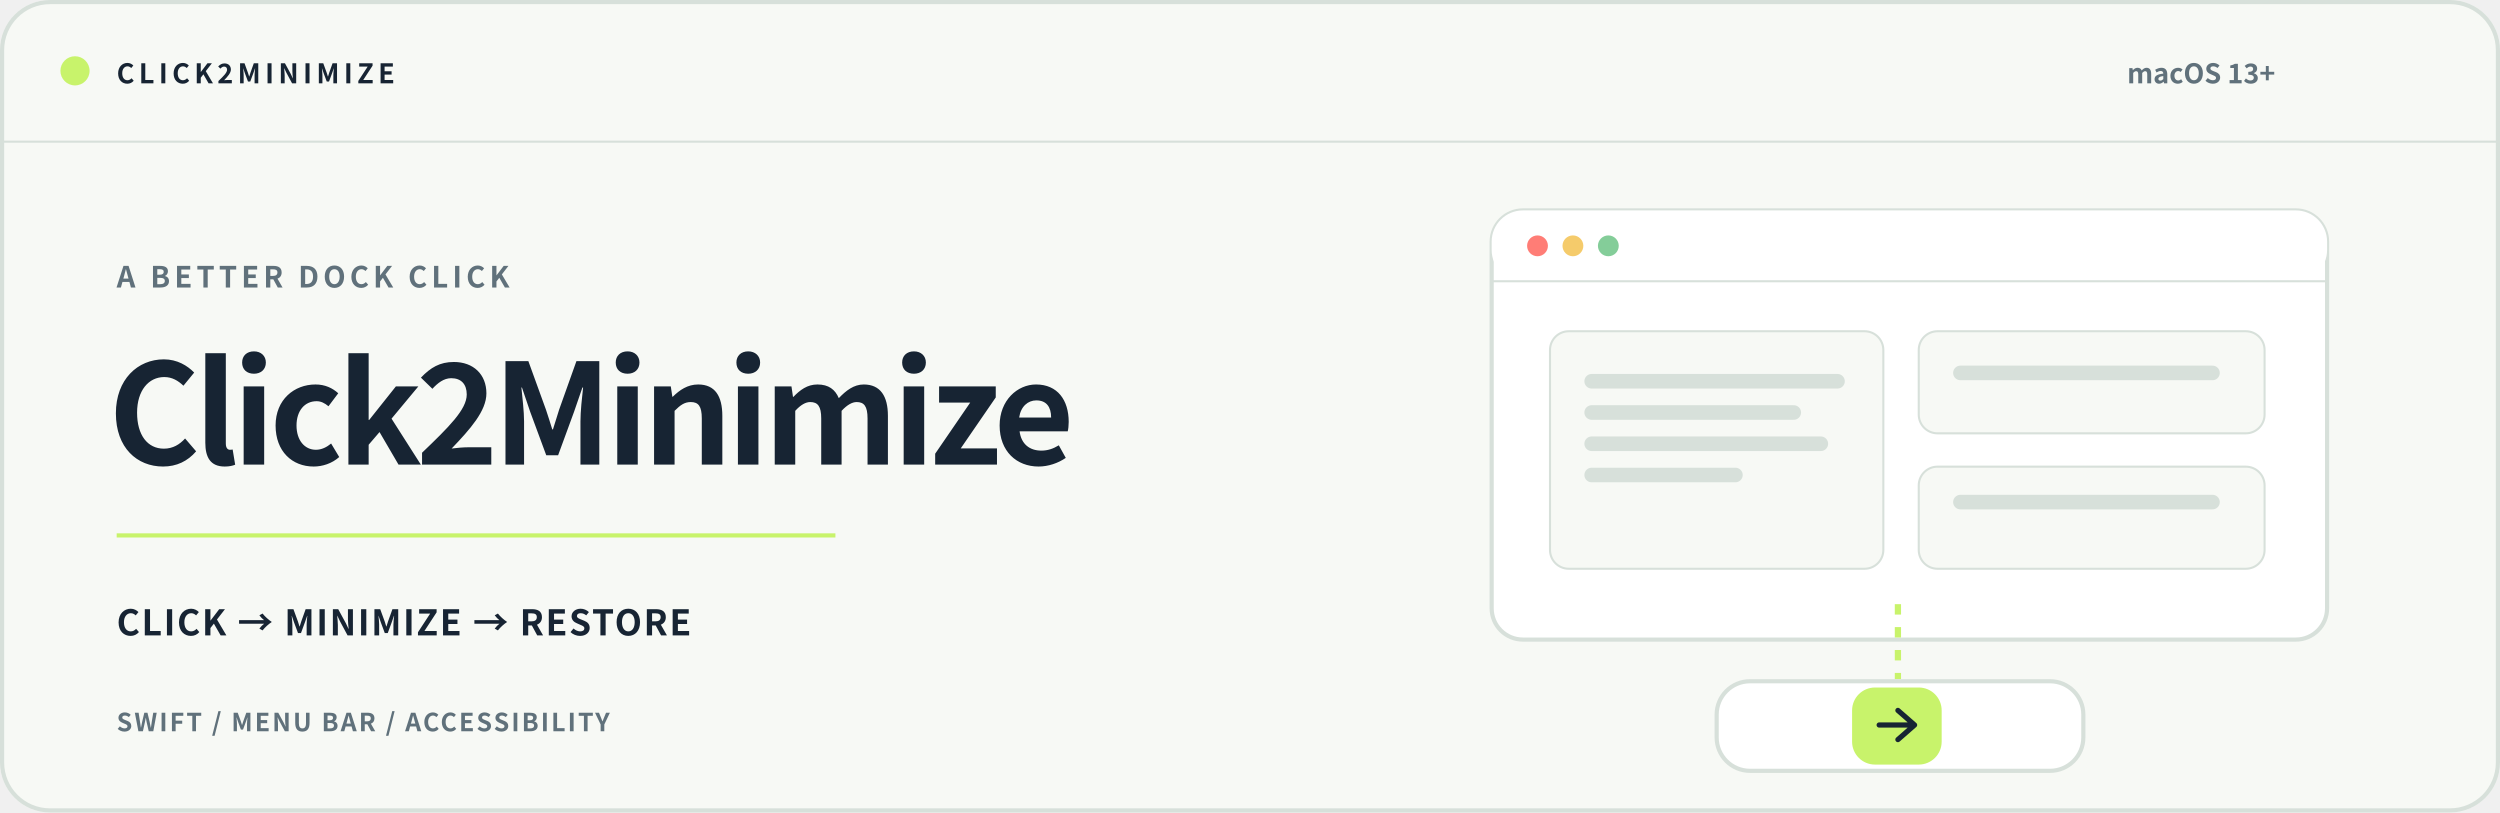
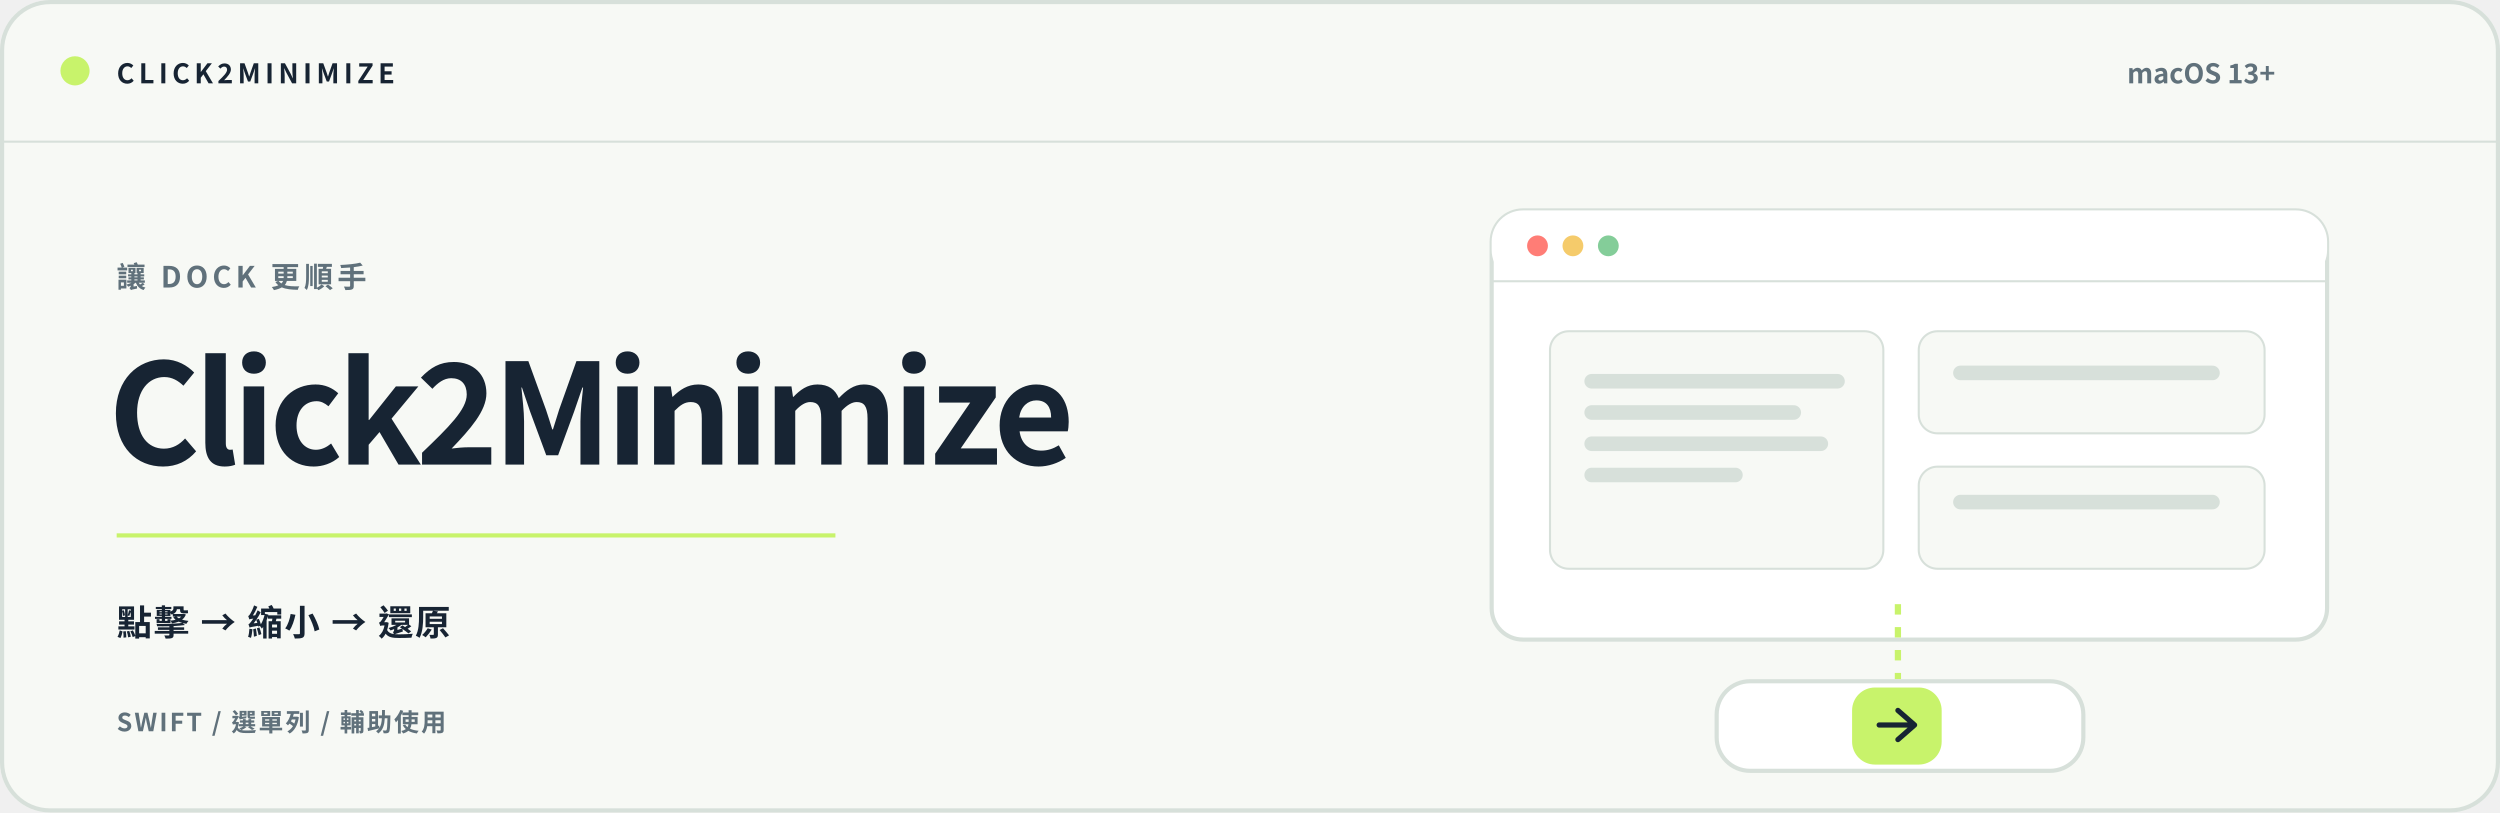
<svg xmlns="http://www.w3.org/2000/svg" width="1200" height="390" viewBox="0 0 1200 390" role="img" aria-labelledby="title desc">
  <rect width="1200" height="390" rx="24" fill="#F7F9F5" />
  <rect x="1" y="1" width="1198" height="388" rx="23" fill="none" stroke="#D7E0DA" stroke-width="2" />
  <path d="M0 68H1200" stroke="#D7E0DA" />
  <circle cx="36" cy="34" r="7" fill="#C8F36B" />
  <text x="56" y="40" fill="#172433" font-size="13" font-weight="750" font-family="-apple-system, BlinkMacSystemFont, 'SF Pro Display', 'PingFang TC', 'Noto Sans CJK TC', Arial, sans-serif" letter-spacing="2.1">CLICK2MINIMIZE</text>
  <text x="1021" y="40" fill="#60717B" font-size="13" font-weight="650" font-family="-apple-system, BlinkMacSystemFont, 'SF Pro Display', 'PingFang TC', 'Noto Sans CJK TC', Arial, sans-serif">macOS 13+</text>
-   <text x="56" y="138" fill="#60717B" font-size="14" font-weight="700" font-family="-apple-system, BlinkMacSystemFont, 'SF Pro Display', 'PingFang TC', 'Noto Sans CJK TC', Arial, sans-serif" letter-spacing="2">A BETTER DOCK CLICK</text>
+   <text x="56" y="138" fill="#60717B" font-size="14" font-weight="700" font-family="-apple-system, BlinkMacSystemFont, 'SF Pro Display', 'PingFang TC', 'Noto Sans CJK TC', Arial, sans-serif" letter-spacing="2">讓 DOCK 更順手</text>
  <text x="52" y="223" fill="#172433" font-size="67" font-weight="780" font-family="-apple-system, BlinkMacSystemFont, 'SF Pro Display', 'PingFang TC', 'Noto Sans CJK TC', Arial, sans-serif" letter-spacing="-2.7">Click2Minimize</text>
  <rect x="56" y="256" width="345" height="2" fill="#C8F36B" />
-   <text x="56" y="305" fill="#172433" font-size="17" font-weight="680" font-family="-apple-system, BlinkMacSystemFont, 'SF Pro Display', 'PingFang TC', 'Noto Sans CJK TC', Arial, sans-serif" letter-spacing=".8">CLICK  →  MINIMIZE  →  RESTORE</text>
-   <text x="56" y="351" fill="#60717B" font-size="12" font-weight="650" font-family="-apple-system, BlinkMacSystemFont, 'SF Pro Display', 'PingFang TC', 'Noto Sans CJK TC', Arial, sans-serif" letter-spacing="1">SWIFT  /  MENU BAR  /  ACCESSIBILITY</text>
+   <text x="56" y="305" fill="#172433" font-size="17" font-weight="680" font-family="-apple-system, BlinkMacSystemFont, 'SF Pro Display', 'PingFang TC', 'Noto Sans CJK TC', Arial, sans-serif" letter-spacing=".8">點擊  →  縮小  →  還原</text>
+   <text x="56" y="351" fill="#60717B" font-size="12" font-weight="650" font-family="-apple-system, BlinkMacSystemFont, 'SF Pro Display', 'PingFang TC', 'Noto Sans CJK TC', Arial, sans-serif" letter-spacing="1">SWIFT  /  選單列  /  輔助使用</text>
  <rect x="716" y="101" width="401" height="206" rx="15" fill="#FFFFFF" stroke="#D7E0DA" stroke-width="2" />
  <rect x="716" y="101" width="401" height="34" rx="15" fill="#FFFFFF" />
  <path d="M716 135H1117" stroke="#D7E0DA" />
  <circle cx="738" cy="118" r="5" fill="#FF7D76" />
  <circle cx="755" cy="118" r="5" fill="#F5CB6B" />
  <circle cx="772" cy="118" r="5" fill="#84CD99" />
  <rect x="744" y="159" width="160" height="114" rx="9" fill="#F7F9F5" stroke="#D7E0DA" />
  <rect x="921" y="159" width="166" height="49" rx="9" fill="#F7F9F5" stroke="#D7E0DA" />
  <rect x="921" y="224" width="166" height="49" rx="9" fill="#F7F9F5" stroke="#D7E0DA" />
  <path d="M764 183H882M764 198H861M764 213H874M764 228H833M941 179H1062M941 241H1062" stroke="#D7E0DA" stroke-width="7" stroke-linecap="round" />
  <path d="M911 290v36" stroke="#C8F36B" stroke-width="3" stroke-dasharray="5 6" />
  <rect x="824" y="327" width="176" height="43" rx="16" fill="#FFFFFF" stroke="#D7E0DA" stroke-width="2" />
  <rect x="889" y="330" width="43" height="37" rx="11" fill="#C8F36B" />
  <path d="M902 348h17m-8-7 8 7-8 7" fill="none" stroke="#172433" stroke-width="2.5" stroke-linecap="round" stroke-linejoin="round" />
</svg>
